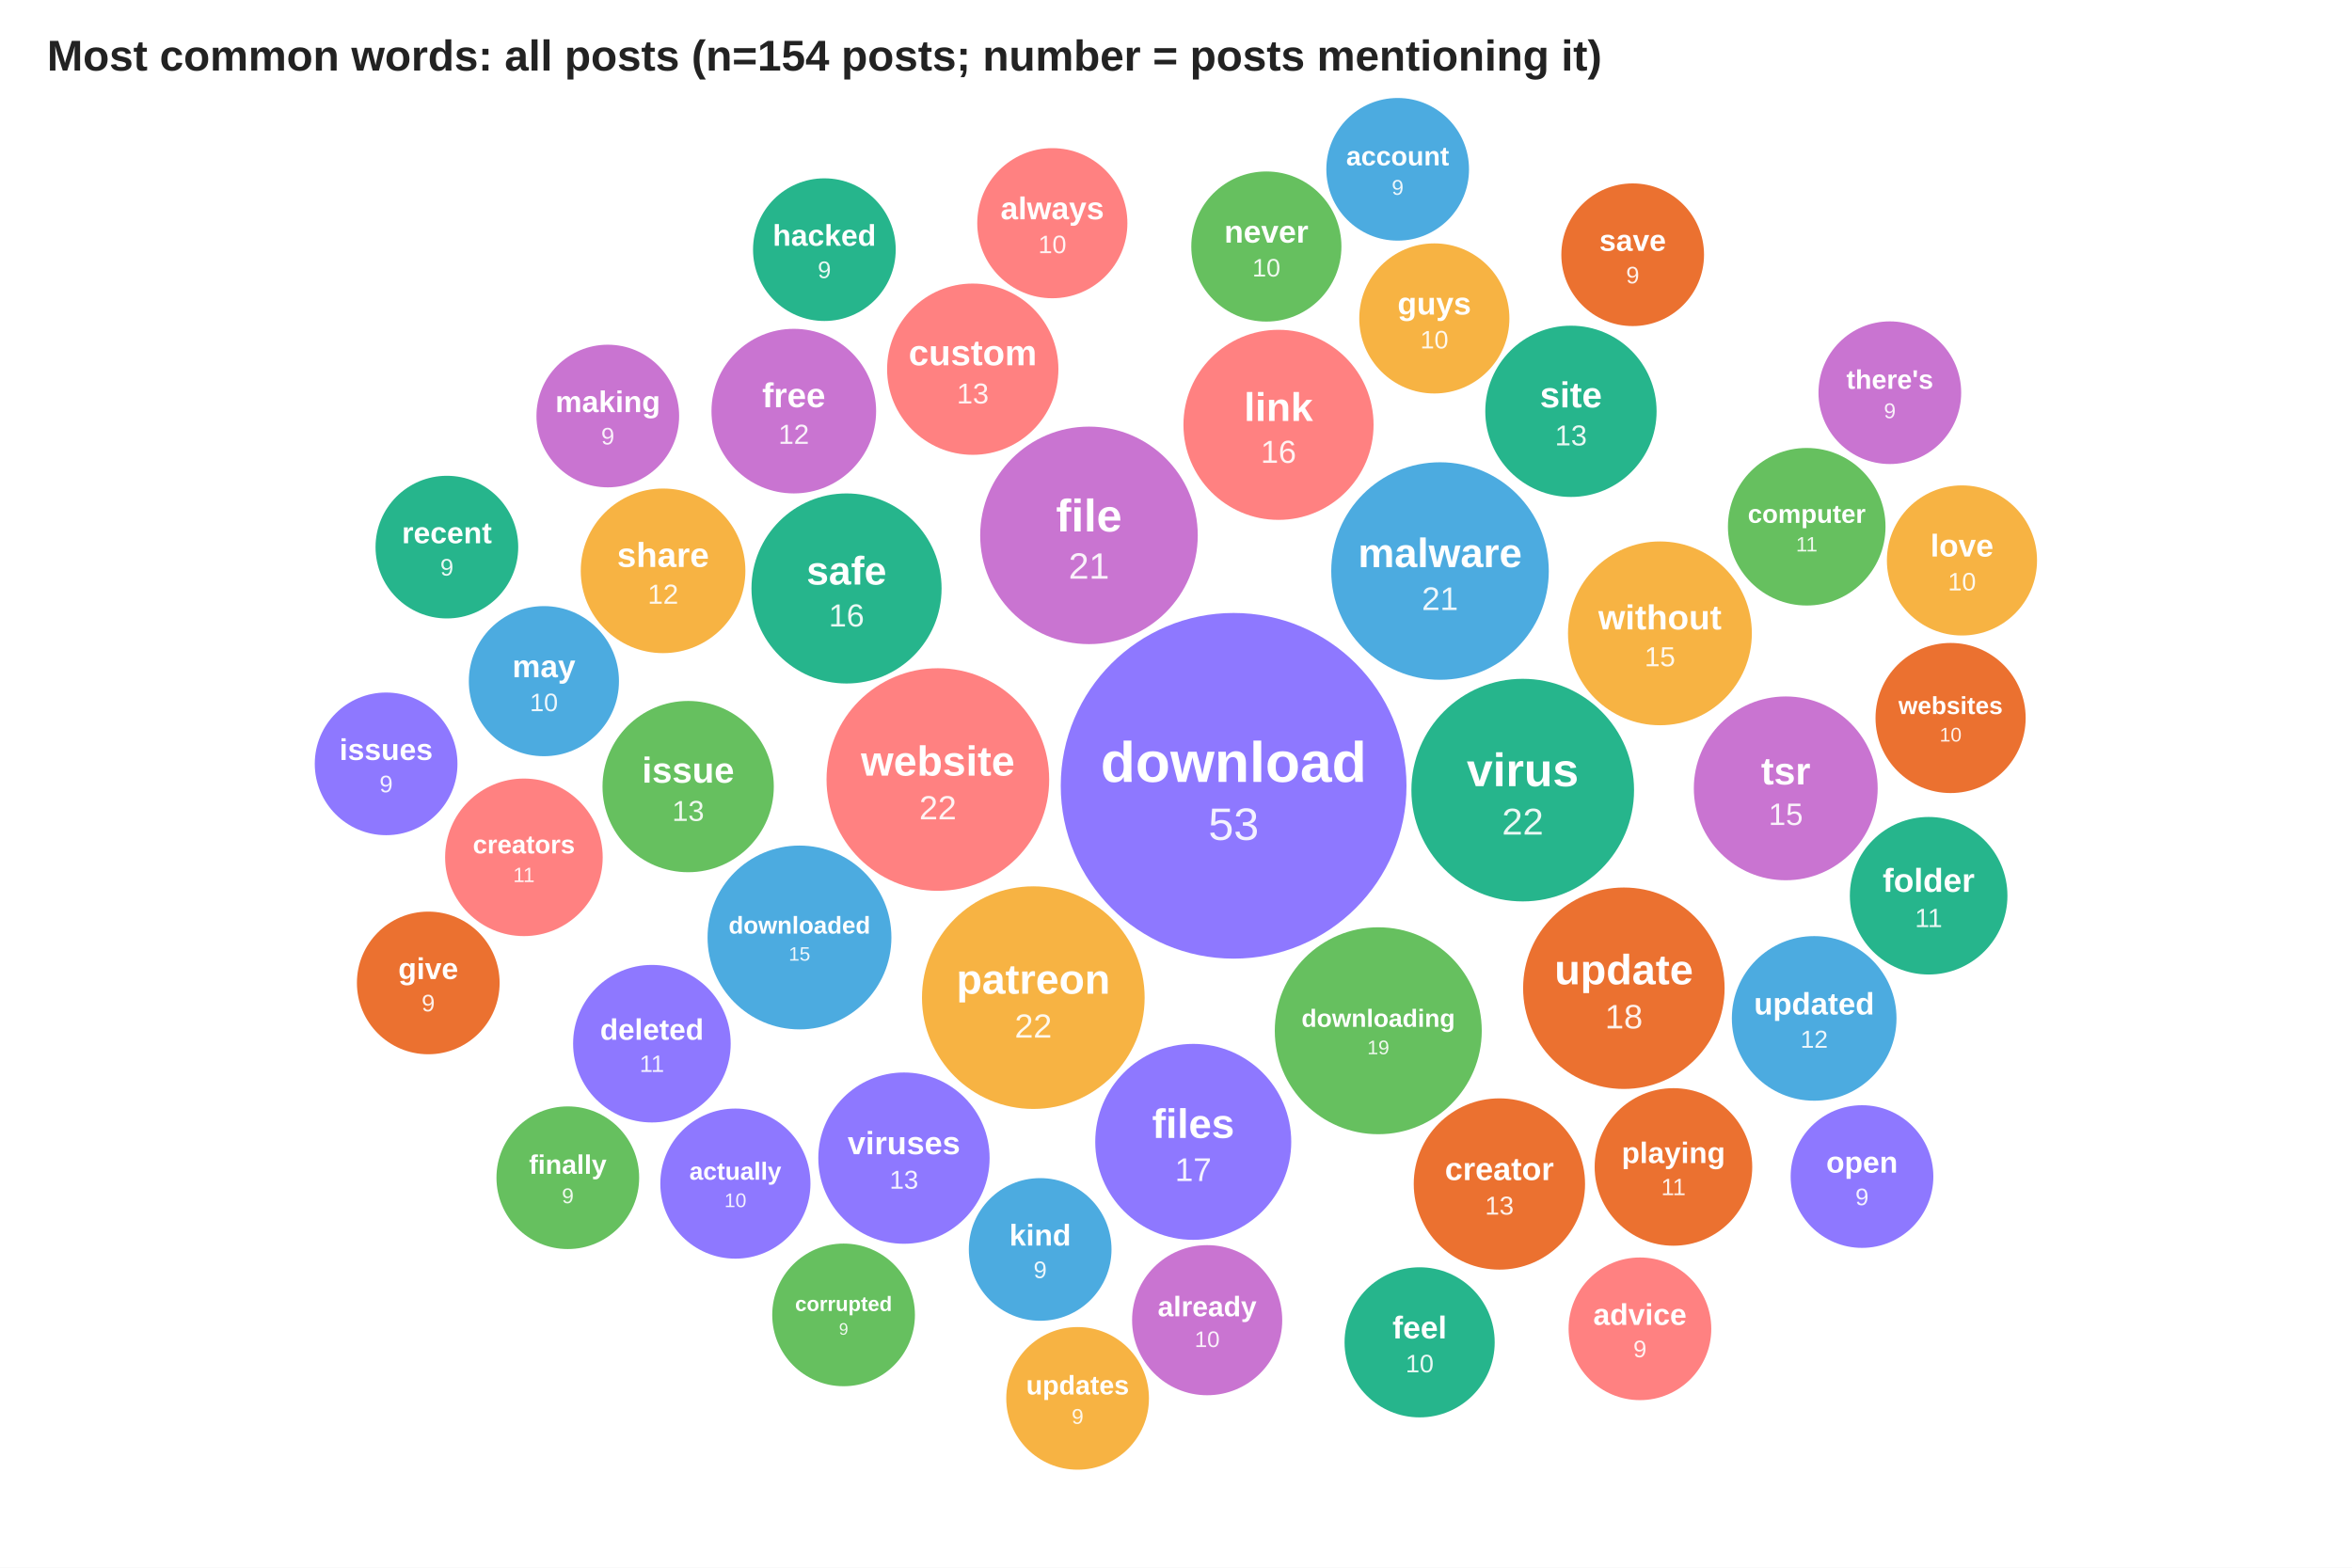
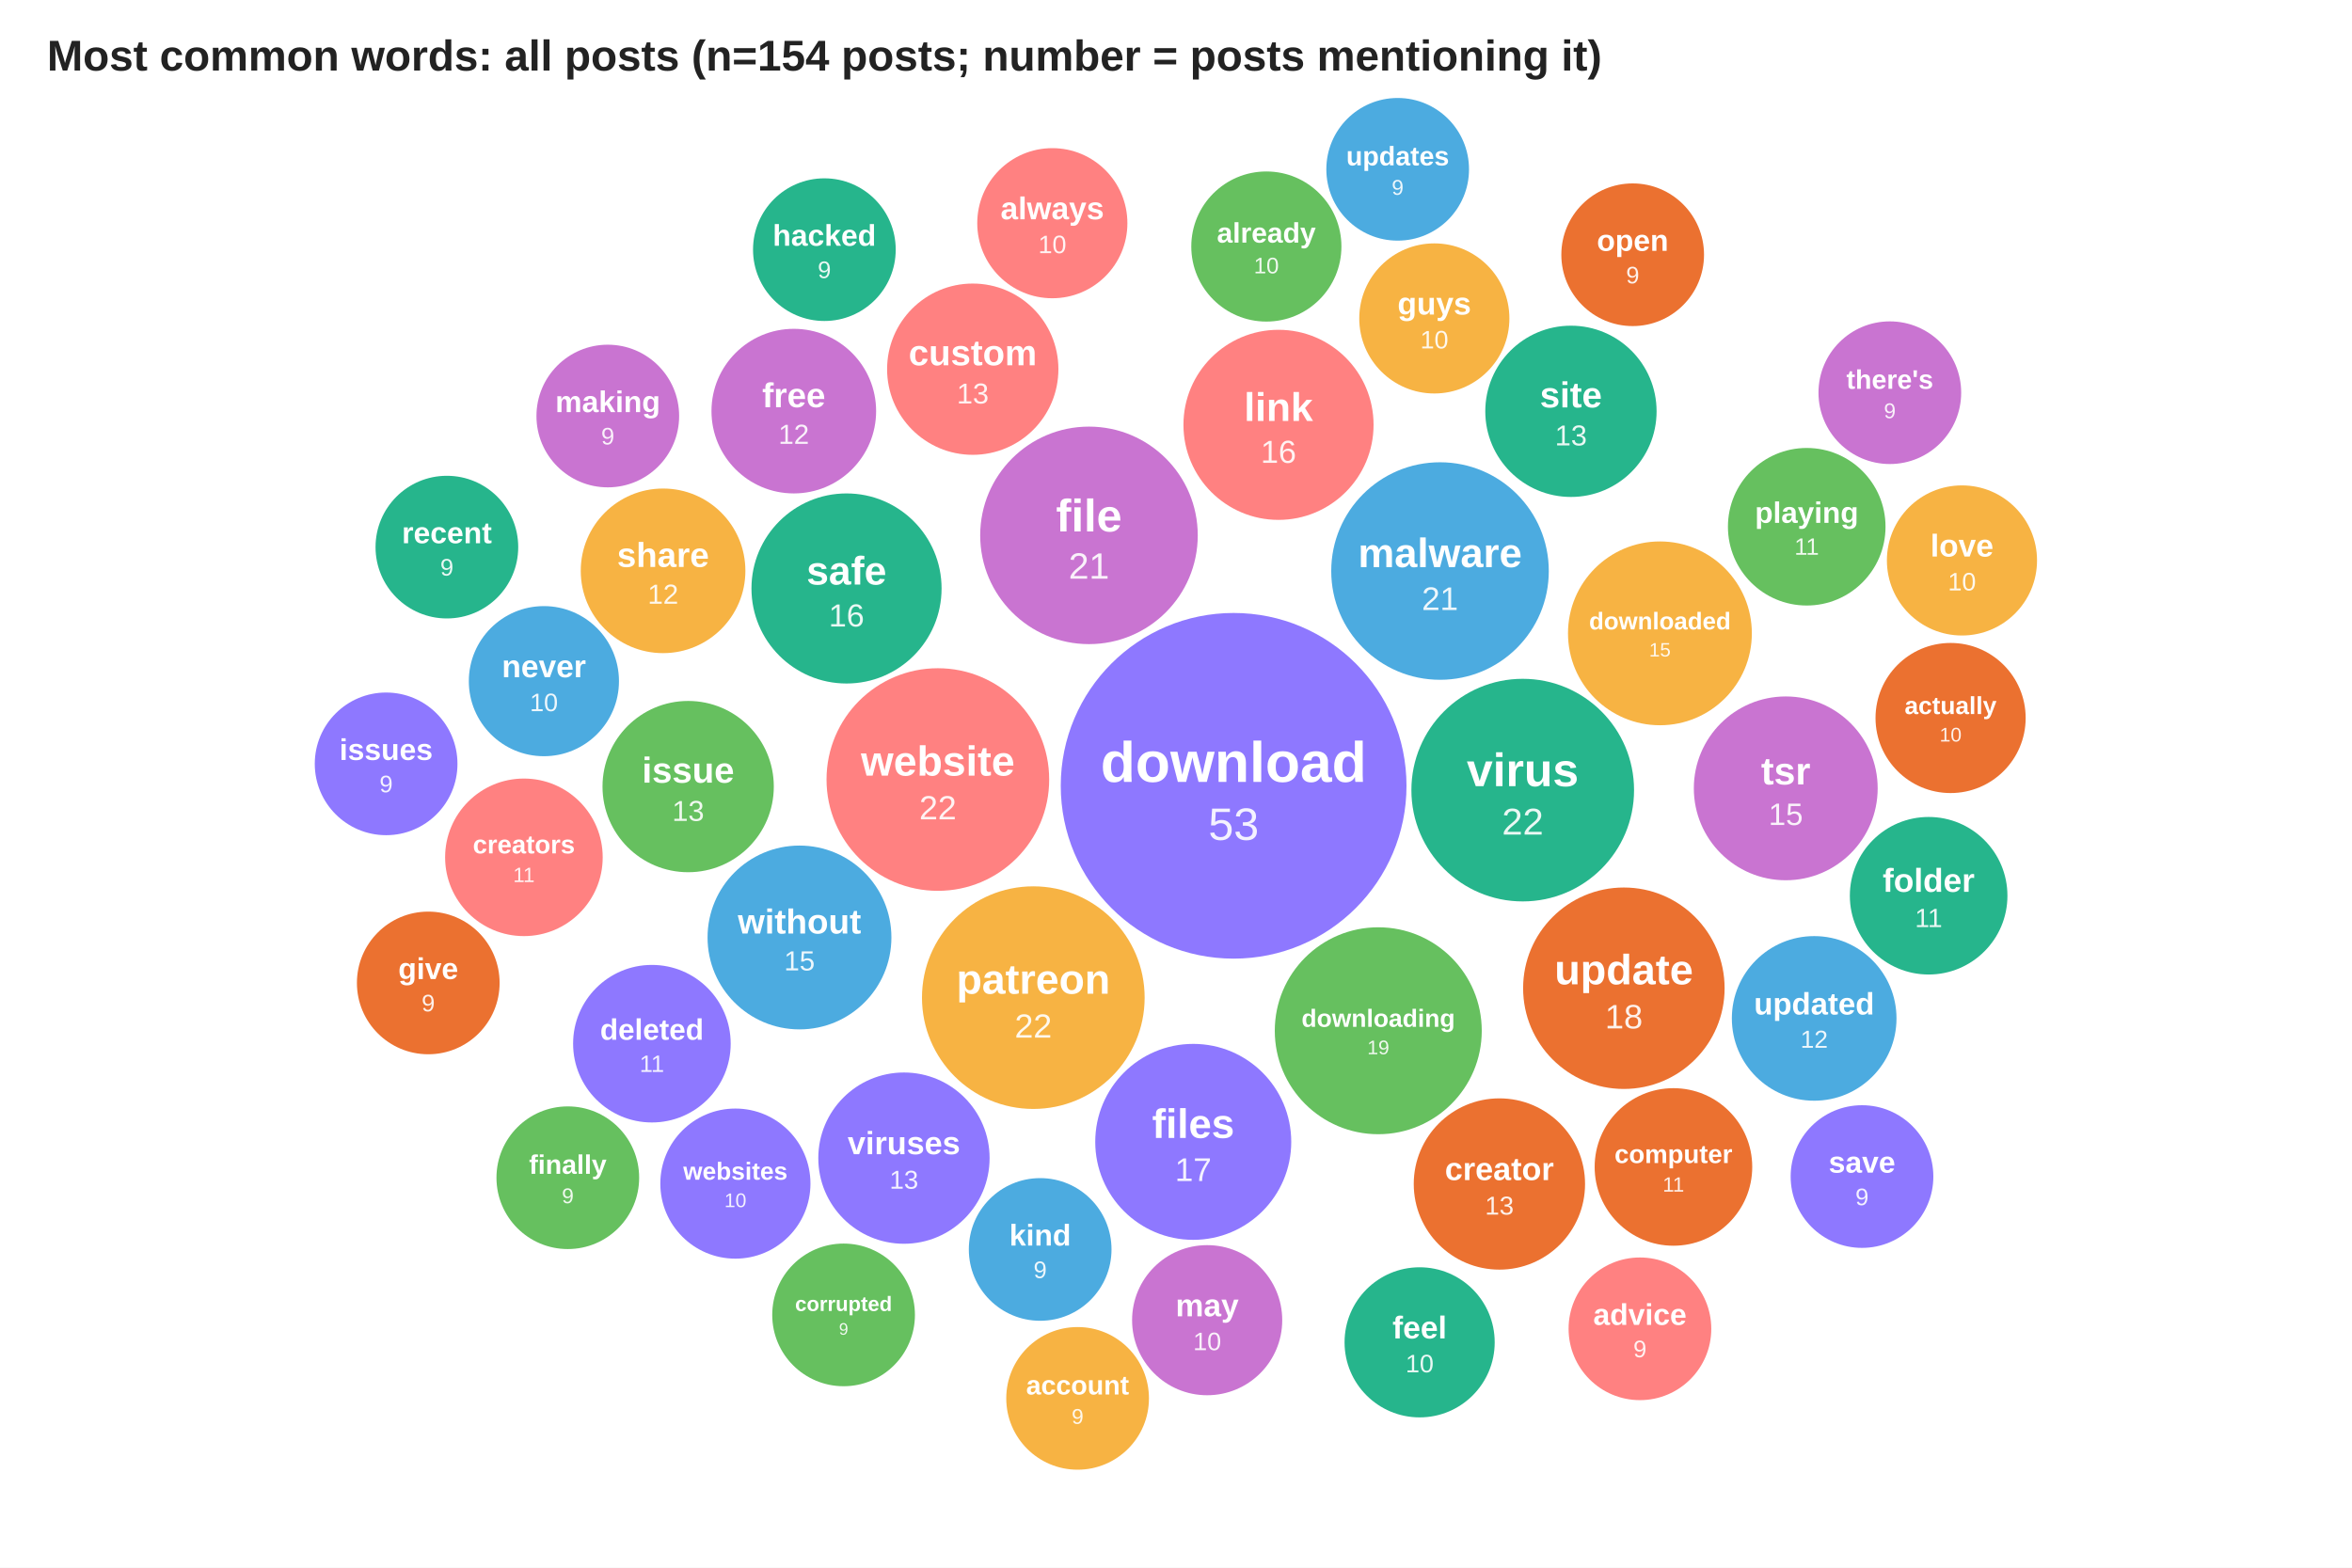
<svg xmlns="http://www.w3.org/2000/svg" viewBox="0 0 1200 800" width="1200" height="800" font-family="Segoe UI, Arial, sans-serif">
  <rect width="1200" height="800" fill="#ffffff" />
  <text x="24" y="36" font-size="22" font-weight="700" fill="#222">Most common words: all posts (n=154 posts; number = posts mentioning it)</text>
  <circle cx="629.4" cy="401.0" r="88.2" fill="#7b61ff" fill-opacity="0.85" />
  <text x="629.4" y="399.0" text-anchor="middle" font-size="29.1" font-weight="600" fill="#fff">download</text>
  <text x="629.4" y="428.6" text-anchor="middle" font-size="23.2" fill="#fff" fill-opacity="0.9">53</text>
  <circle cx="776.9" cy="403.2" r="56.8" fill="#00a878" fill-opacity="0.85" />
  <text x="776.9" y="401.2" text-anchor="middle" font-size="23.9" font-weight="600" fill="#fff">virus</text>
  <text x="776.9" y="425.9" text-anchor="middle" font-size="19.1" fill="#fff" fill-opacity="0.9">22</text>
  <circle cx="478.5" cy="397.8" r="56.8" fill="#ff6b6b" fill-opacity="0.85" />
  <text x="478.5" y="395.8" text-anchor="middle" font-size="21.4" font-weight="600" fill="#fff">website</text>
  <text x="478.5" y="418.1" text-anchor="middle" font-size="17.1" fill="#fff" fill-opacity="0.9">22</text>
  <circle cx="527.2" cy="509.1" r="56.8" fill="#f5a623" fill-opacity="0.85" />
  <text x="527.2" y="507.1" text-anchor="middle" font-size="21.4" font-weight="600" fill="#fff">patreon</text>
  <text x="527.2" y="529.5" text-anchor="middle" font-size="17.1" fill="#fff" fill-opacity="0.9">22</text>
  <circle cx="734.7" cy="291.4" r="55.5" fill="#2d9cdb" fill-opacity="0.85" />
  <text x="734.7" y="289.4" text-anchor="middle" font-size="20.9" font-weight="600" fill="#fff">malware</text>
  <text x="734.7" y="311.3" text-anchor="middle" font-size="16.7" fill="#fff" fill-opacity="0.9">21</text>
  <circle cx="555.6" cy="273.2" r="55.5" fill="#c05cc9" fill-opacity="0.85" />
  <text x="555.6" y="271.2" text-anchor="middle" font-size="23.3" font-weight="600" fill="#fff">file</text>
  <text x="555.6" y="295.3" text-anchor="middle" font-size="18.7" fill="#fff" fill-opacity="0.9">21</text>
  <circle cx="703.2" cy="526.0" r="52.8" fill="#4bb543" fill-opacity="0.85" />
  <text x="703.2" y="524.0" text-anchor="middle" font-size="12.7" font-weight="600" fill="#fff">downloading</text>
  <text x="703.2" y="538.0" text-anchor="middle" font-size="10.1" fill="#fff" fill-opacity="0.9">19</text>
  <circle cx="828.5" cy="504.3" r="51.4" fill="#e8590c" fill-opacity="0.85" />
  <text x="828.5" y="502.3" text-anchor="middle" font-size="21.6" font-weight="600" fill="#fff">update</text>
  <text x="828.5" y="524.8" text-anchor="middle" font-size="17.3" fill="#fff" fill-opacity="0.9">18</text>
  <circle cx="608.8" cy="582.7" r="50.0" fill="#7b61ff" fill-opacity="0.85" />
  <text x="608.8" y="580.7" text-anchor="middle" font-size="21.0" font-weight="600" fill="#fff">files</text>
  <text x="608.8" y="602.7" text-anchor="middle" font-size="16.8" fill="#fff" fill-opacity="0.9">17</text>
  <circle cx="431.9" cy="300.3" r="48.5" fill="#00a878" fill-opacity="0.85" />
  <text x="431.9" y="298.3" text-anchor="middle" font-size="20.4" font-weight="600" fill="#fff">safe</text>
  <text x="431.9" y="319.7" text-anchor="middle" font-size="16.3" fill="#fff" fill-opacity="0.9">16</text>
  <circle cx="652.3" cy="216.8" r="48.5" fill="#ff6b6b" fill-opacity="0.85" />
  <text x="652.3" y="214.8" text-anchor="middle" font-size="20.4" font-weight="600" fill="#fff">link</text>
  <text x="652.3" y="236.2" text-anchor="middle" font-size="16.3" fill="#fff" fill-opacity="0.9">16</text>
  <circle cx="846.9" cy="323.2" r="46.9" fill="#f5a623" fill-opacity="0.85" />
-   <text x="846.9" y="321.2" text-anchor="middle" font-size="17.7" font-weight="600" fill="#fff">without</text>
-   <text x="846.9" y="340.0" text-anchor="middle" font-size="14.1" fill="#fff" fill-opacity="0.9">15</text>
+   <text x="846.9" y="321.2" text-anchor="middle" font-size="12.4" font-weight="600" fill="#fff">downloaded</text>
+   <text x="846.9" y="335.0" text-anchor="middle" font-size="9.9" fill="#fff" fill-opacity="0.9">15</text>
  <circle cx="407.9" cy="478.4" r="46.9" fill="#2d9cdb" fill-opacity="0.85" />
-   <text x="407.9" y="476.4" text-anchor="middle" font-size="12.4" font-weight="600" fill="#fff">downloaded</text>
-   <text x="407.9" y="490.2" text-anchor="middle" font-size="9.9" fill="#fff" fill-opacity="0.9">15</text>
+   <text x="407.9" y="476.4" text-anchor="middle" font-size="17.7" font-weight="600" fill="#fff">without</text>
+   <text x="407.9" y="495.2" text-anchor="middle" font-size="14.1" fill="#fff" fill-opacity="0.9">15</text>
  <circle cx="911.1" cy="402.3" r="46.9" fill="#c05cc9" fill-opacity="0.85" />
  <text x="911.1" y="400.3" text-anchor="middle" font-size="19.7" font-weight="600" fill="#fff">tsr</text>
  <text x="911.1" y="421.0" text-anchor="middle" font-size="15.8" fill="#fff" fill-opacity="0.9">15</text>
  <circle cx="351.1" cy="401.4" r="43.7" fill="#4bb543" fill-opacity="0.85" />
  <text x="351.1" y="399.4" text-anchor="middle" font-size="18.4" font-weight="600" fill="#fff">issue</text>
  <text x="351.1" y="418.9" text-anchor="middle" font-size="14.7" fill="#fff" fill-opacity="0.9">13</text>
  <circle cx="765.0" cy="604.2" r="43.7" fill="#e8590c" fill-opacity="0.85" />
  <text x="765.0" y="602.2" text-anchor="middle" font-size="16.4" font-weight="600" fill="#fff">creator</text>
  <text x="765.0" y="619.8" text-anchor="middle" font-size="13.2" fill="#fff" fill-opacity="0.9">13</text>
  <circle cx="461.2" cy="591.0" r="43.7" fill="#7b61ff" fill-opacity="0.85" />
  <text x="461.2" y="589.0" text-anchor="middle" font-size="16.4" font-weight="600" fill="#fff">viruses</text>
  <text x="461.2" y="606.6" text-anchor="middle" font-size="13.2" fill="#fff" fill-opacity="0.9">13</text>
  <circle cx="801.5" cy="209.9" r="43.7" fill="#00a878" fill-opacity="0.85" />
  <text x="801.5" y="207.9" text-anchor="middle" font-size="18.4" font-weight="600" fill="#fff">site</text>
  <text x="801.5" y="227.3" text-anchor="middle" font-size="14.7" fill="#fff" fill-opacity="0.9">13</text>
  <circle cx="496.3" cy="188.4" r="43.7" fill="#ff6b6b" fill-opacity="0.85" />
  <text x="496.3" y="186.4" text-anchor="middle" font-size="18.4" font-weight="600" fill="#fff">custom</text>
  <text x="496.3" y="205.9" text-anchor="middle" font-size="14.7" fill="#fff" fill-opacity="0.9">13</text>
  <circle cx="338.3" cy="291.3" r="42.0" fill="#f5a623" fill-opacity="0.85" />
  <text x="338.3" y="289.3" text-anchor="middle" font-size="17.6" font-weight="600" fill="#fff">share</text>
  <text x="338.3" y="308.1" text-anchor="middle" font-size="14.1" fill="#fff" fill-opacity="0.9">12</text>
  <circle cx="925.6" cy="519.7" r="42.0" fill="#2d9cdb" fill-opacity="0.85" />
  <text x="925.6" y="517.7" text-anchor="middle" font-size="15.8" font-weight="600" fill="#fff">updated</text>
  <text x="925.6" y="534.7" text-anchor="middle" font-size="12.6" fill="#fff" fill-opacity="0.9">12</text>
  <circle cx="405.0" cy="209.8" r="42.0" fill="#c05cc9" fill-opacity="0.85" />
  <text x="405.0" y="207.8" text-anchor="middle" font-size="17.6" font-weight="600" fill="#fff">free</text>
  <text x="405.0" y="226.5" text-anchor="middle" font-size="14.1" fill="#fff" fill-opacity="0.9">12</text>
  <circle cx="921.8" cy="268.8" r="40.2" fill="#4bb543" fill-opacity="0.85" />
-   <text x="921.8" y="266.8" text-anchor="middle" font-size="13.2" font-weight="600" fill="#fff">computer</text>
-   <text x="921.8" y="281.4" text-anchor="middle" font-size="10.6" fill="#fff" fill-opacity="0.9">11</text>
+   <text x="921.8" y="266.8" text-anchor="middle" font-size="15.1" font-weight="600" fill="#fff">playing</text>
+   <text x="921.8" y="283.1" text-anchor="middle" font-size="12.1" fill="#fff" fill-opacity="0.9">11</text>
  <circle cx="853.8" cy="595.5" r="40.2" fill="#e8590c" fill-opacity="0.85" />
-   <text x="853.8" y="593.5" text-anchor="middle" font-size="15.1" font-weight="600" fill="#fff">playing</text>
-   <text x="853.8" y="609.9" text-anchor="middle" font-size="12.1" fill="#fff" fill-opacity="0.9">11</text>
+   <text x="853.8" y="593.5" text-anchor="middle" font-size="13.2" font-weight="600" fill="#fff">computer</text>
+   <text x="853.8" y="608.1" text-anchor="middle" font-size="10.6" fill="#fff" fill-opacity="0.9">11</text>
  <circle cx="332.6" cy="532.6" r="40.2" fill="#7b61ff" fill-opacity="0.85" />
  <text x="332.6" y="530.6" text-anchor="middle" font-size="15.1" font-weight="600" fill="#fff">deleted</text>
  <text x="332.6" y="547.0" text-anchor="middle" font-size="12.1" fill="#fff" fill-opacity="0.9">11</text>
  <circle cx="984.0" cy="457.1" r="40.2" fill="#00a878" fill-opacity="0.85" />
  <text x="984.0" y="455.1" text-anchor="middle" font-size="16.9" font-weight="600" fill="#fff">folder</text>
  <text x="984.0" y="473.1" text-anchor="middle" font-size="13.5" fill="#fff" fill-opacity="0.9">11</text>
  <circle cx="267.3" cy="437.5" r="40.2" fill="#ff6b6b" fill-opacity="0.85" />
  <text x="267.3" y="435.5" text-anchor="middle" font-size="13.2" font-weight="600" fill="#fff">creators</text>
  <text x="267.3" y="450.1" text-anchor="middle" font-size="10.6" fill="#fff" fill-opacity="0.9">11</text>
  <circle cx="731.8" cy="162.5" r="38.3" fill="#f5a623" fill-opacity="0.85" />
  <text x="731.8" y="160.5" text-anchor="middle" font-size="16.1" font-weight="600" fill="#fff">guys</text>
  <text x="731.8" y="177.8" text-anchor="middle" font-size="12.9" fill="#fff" fill-opacity="0.9">10</text>
  <circle cx="277.5" cy="347.6" r="38.3" fill="#2d9cdb" fill-opacity="0.85" />
-   <text x="277.5" y="345.6" text-anchor="middle" font-size="16.1" font-weight="600" fill="#fff">may</text>
+   <text x="277.5" y="345.6" text-anchor="middle" font-size="16.1" font-weight="600" fill="#fff">never</text>
  <text x="277.5" y="362.9" text-anchor="middle" font-size="12.9" fill="#fff" fill-opacity="0.9">10</text>
  <circle cx="615.9" cy="673.7" r="38.3" fill="#c05cc9" fill-opacity="0.85" />
-   <text x="615.9" y="671.7" text-anchor="middle" font-size="14.4" font-weight="600" fill="#fff">already</text>
-   <text x="615.9" y="687.4" text-anchor="middle" font-size="11.5" fill="#fff" fill-opacity="0.9">10</text>
+   <text x="615.9" y="671.7" text-anchor="middle" font-size="16.1" font-weight="600" fill="#fff">may</text>
+   <text x="615.9" y="689.0" text-anchor="middle" font-size="12.9" fill="#fff" fill-opacity="0.9">10</text>
  <circle cx="646.1" cy="125.8" r="38.3" fill="#4bb543" fill-opacity="0.85" />
-   <text x="646.1" y="123.8" text-anchor="middle" font-size="16.1" font-weight="600" fill="#fff">never</text>
-   <text x="646.1" y="141.1" text-anchor="middle" font-size="12.9" fill="#fff" fill-opacity="0.9">10</text>
+   <text x="646.1" y="123.8" text-anchor="middle" font-size="14.4" font-weight="600" fill="#fff">already</text>
+   <text x="646.1" y="139.5" text-anchor="middle" font-size="11.5" fill="#fff" fill-opacity="0.9">10</text>
  <circle cx="995.2" cy="366.4" r="38.3" fill="#e8590c" fill-opacity="0.85" />
-   <text x="995.2" y="364.4" text-anchor="middle" font-size="12.6" font-weight="600" fill="#fff">websites</text>
+   <text x="995.2" y="364.4" text-anchor="middle" font-size="12.6" font-weight="600" fill="#fff">actually</text>
  <text x="995.2" y="378.4" text-anchor="middle" font-size="10.1" fill="#fff" fill-opacity="0.9">10</text>
  <circle cx="375.2" cy="604.0" r="38.3" fill="#7b61ff" fill-opacity="0.85" />
-   <text x="375.2" y="602.0" text-anchor="middle" font-size="12.6" font-weight="600" fill="#fff">actually</text>
+   <text x="375.2" y="602.0" text-anchor="middle" font-size="12.6" font-weight="600" fill="#fff">websites</text>
  <text x="375.2" y="616.0" text-anchor="middle" font-size="10.1" fill="#fff" fill-opacity="0.9">10</text>
  <circle cx="724.3" cy="685.0" r="38.3" fill="#00a878" fill-opacity="0.85" />
  <text x="724.3" y="683.0" text-anchor="middle" font-size="16.1" font-weight="600" fill="#fff">feel</text>
  <text x="724.3" y="700.3" text-anchor="middle" font-size="12.9" fill="#fff" fill-opacity="0.9">10</text>
  <circle cx="536.9" cy="113.9" r="38.3" fill="#ff6b6b" fill-opacity="0.85" />
  <text x="536.9" y="111.9" text-anchor="middle" font-size="16.1" font-weight="600" fill="#fff">always</text>
  <text x="536.9" y="129.2" text-anchor="middle" font-size="12.9" fill="#fff" fill-opacity="0.9">10</text>
  <circle cx="1001.0" cy="286.0" r="38.3" fill="#f5a623" fill-opacity="0.85" />
  <text x="1001.0" y="284.0" text-anchor="middle" font-size="16.1" font-weight="600" fill="#fff">love</text>
  <text x="1001.0" y="301.3" text-anchor="middle" font-size="12.9" fill="#fff" fill-opacity="0.9">10</text>
  <circle cx="530.7" cy="637.6" r="36.4" fill="#2d9cdb" fill-opacity="0.85" />
  <text x="530.7" y="635.6" text-anchor="middle" font-size="15.3" font-weight="600" fill="#fff">kind</text>
  <text x="530.7" y="652.2" text-anchor="middle" font-size="12.2" fill="#fff" fill-opacity="0.9">9</text>
  <circle cx="310.1" cy="212.3" r="36.4" fill="#c05cc9" fill-opacity="0.85" />
  <text x="310.1" y="210.3" text-anchor="middle" font-size="15.3" font-weight="600" fill="#fff">making</text>
  <text x="310.1" y="226.8" text-anchor="middle" font-size="12.2" fill="#fff" fill-opacity="0.9">9</text>
  <circle cx="430.4" cy="671.0" r="36.4" fill="#4bb543" fill-opacity="0.85" />
  <text x="430.4" y="669.0" text-anchor="middle" font-size="10.6" font-weight="600" fill="#fff">corrupted</text>
  <text x="430.4" y="681.1" text-anchor="middle" font-size="8.5" fill="#fff" fill-opacity="0.9">9</text>
  <circle cx="833.0" cy="130.0" r="36.4" fill="#e8590c" fill-opacity="0.85" />
-   <text x="833.0" y="128.0" text-anchor="middle" font-size="15.3" font-weight="600" fill="#fff">save</text>
+   <text x="833.0" y="128.0" text-anchor="middle" font-size="15.3" font-weight="600" fill="#fff">open</text>
  <text x="833.0" y="144.6" text-anchor="middle" font-size="12.2" fill="#fff" fill-opacity="0.9">9</text>
  <circle cx="950.0" cy="600.4" r="36.4" fill="#7b61ff" fill-opacity="0.85" />
-   <text x="950.0" y="598.4" text-anchor="middle" font-size="15.3" font-weight="600" fill="#fff">open</text>
+   <text x="950.0" y="598.4" text-anchor="middle" font-size="15.3" font-weight="600" fill="#fff">save</text>
  <text x="950.0" y="615.0" text-anchor="middle" font-size="12.2" fill="#fff" fill-opacity="0.9">9</text>
  <circle cx="420.6" cy="127.4" r="36.4" fill="#00a878" fill-opacity="0.85" />
  <text x="420.6" y="125.4" text-anchor="middle" font-size="15.3" font-weight="600" fill="#fff">hacked</text>
  <text x="420.6" y="141.9" text-anchor="middle" font-size="12.2" fill="#fff" fill-opacity="0.9">9</text>
  <circle cx="836.7" cy="678.1" r="36.4" fill="#ff6b6b" fill-opacity="0.85" />
  <text x="836.7" y="676.1" text-anchor="middle" font-size="15.3" font-weight="600" fill="#fff">advice</text>
  <text x="836.7" y="692.6" text-anchor="middle" font-size="12.2" fill="#fff" fill-opacity="0.9">9</text>
  <circle cx="549.8" cy="713.6" r="36.4" fill="#f5a623" fill-opacity="0.85" />
-   <text x="549.8" y="711.6" text-anchor="middle" font-size="13.7" font-weight="600" fill="#fff">updates</text>
+   <text x="549.8" y="711.6" text-anchor="middle" font-size="13.7" font-weight="600" fill="#fff">account</text>
  <text x="549.8" y="726.6" text-anchor="middle" font-size="10.9" fill="#fff" fill-opacity="0.9">9</text>
  <circle cx="713.1" cy="86.4" r="36.4" fill="#2d9cdb" fill-opacity="0.85" />
-   <text x="713.1" y="84.4" text-anchor="middle" font-size="13.7" font-weight="600" fill="#fff">account</text>
+   <text x="713.1" y="84.4" text-anchor="middle" font-size="13.7" font-weight="600" fill="#fff">updates</text>
  <text x="713.1" y="99.4" text-anchor="middle" font-size="10.9" fill="#fff" fill-opacity="0.9">9</text>
  <circle cx="964.2" cy="200.4" r="36.4" fill="#c05cc9" fill-opacity="0.85" />
  <text x="964.2" y="198.4" text-anchor="middle" font-size="13.7" font-weight="600" fill="#fff">there's</text>
  <text x="964.2" y="213.4" text-anchor="middle" font-size="10.9" fill="#fff" fill-opacity="0.9">9</text>
  <circle cx="289.7" cy="601.0" r="36.4" fill="#4bb543" fill-opacity="0.85" />
  <text x="289.7" y="599.0" text-anchor="middle" font-size="13.7" font-weight="600" fill="#fff">finally</text>
  <text x="289.7" y="614.0" text-anchor="middle" font-size="10.9" fill="#fff" fill-opacity="0.9">9</text>
  <circle cx="218.5" cy="501.6" r="36.4" fill="#e8590c" fill-opacity="0.85" />
  <text x="218.5" y="499.6" text-anchor="middle" font-size="15.3" font-weight="600" fill="#fff">give</text>
  <text x="218.5" y="516.1" text-anchor="middle" font-size="12.2" fill="#fff" fill-opacity="0.9">9</text>
  <circle cx="197.0" cy="389.8" r="36.4" fill="#7b61ff" fill-opacity="0.85" />
  <text x="197.0" y="387.8" text-anchor="middle" font-size="15.3" font-weight="600" fill="#fff">issues</text>
  <text x="197.0" y="404.3" text-anchor="middle" font-size="12.2" fill="#fff" fill-opacity="0.9">9</text>
  <circle cx="228.0" cy="279.2" r="36.4" fill="#00a878" fill-opacity="0.85" />
  <text x="228.0" y="277.2" text-anchor="middle" font-size="15.3" font-weight="600" fill="#fff">recent</text>
  <text x="228.0" y="293.7" text-anchor="middle" font-size="12.2" fill="#fff" fill-opacity="0.9">9</text>
</svg>
